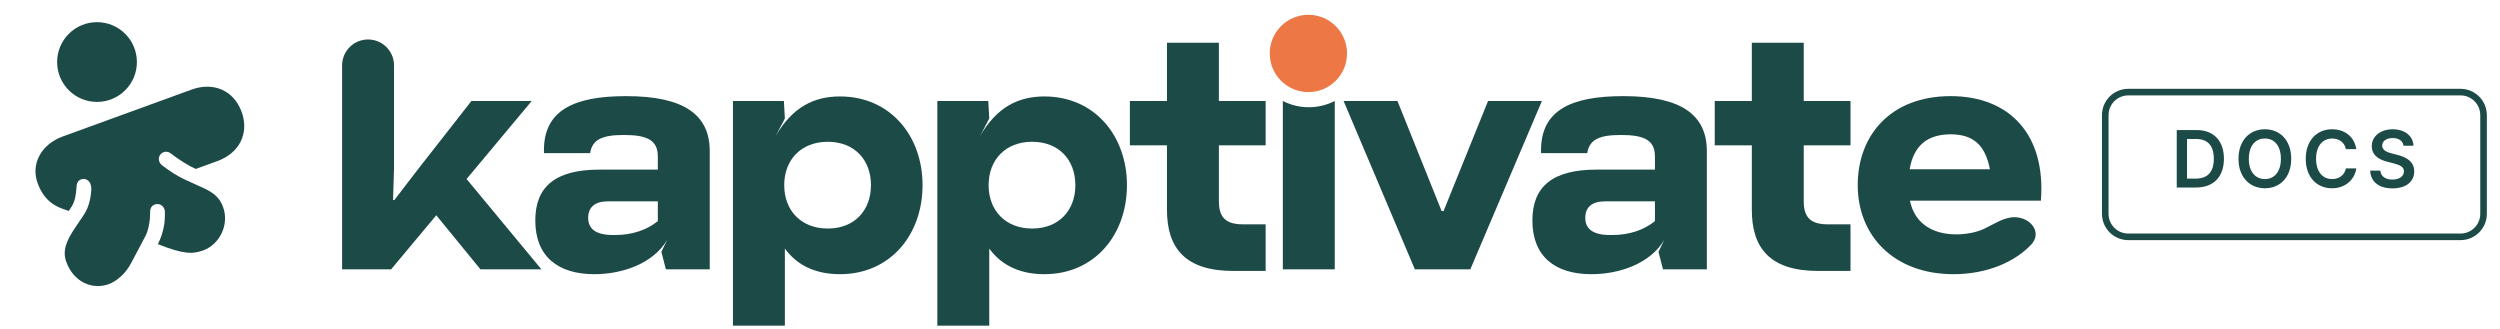
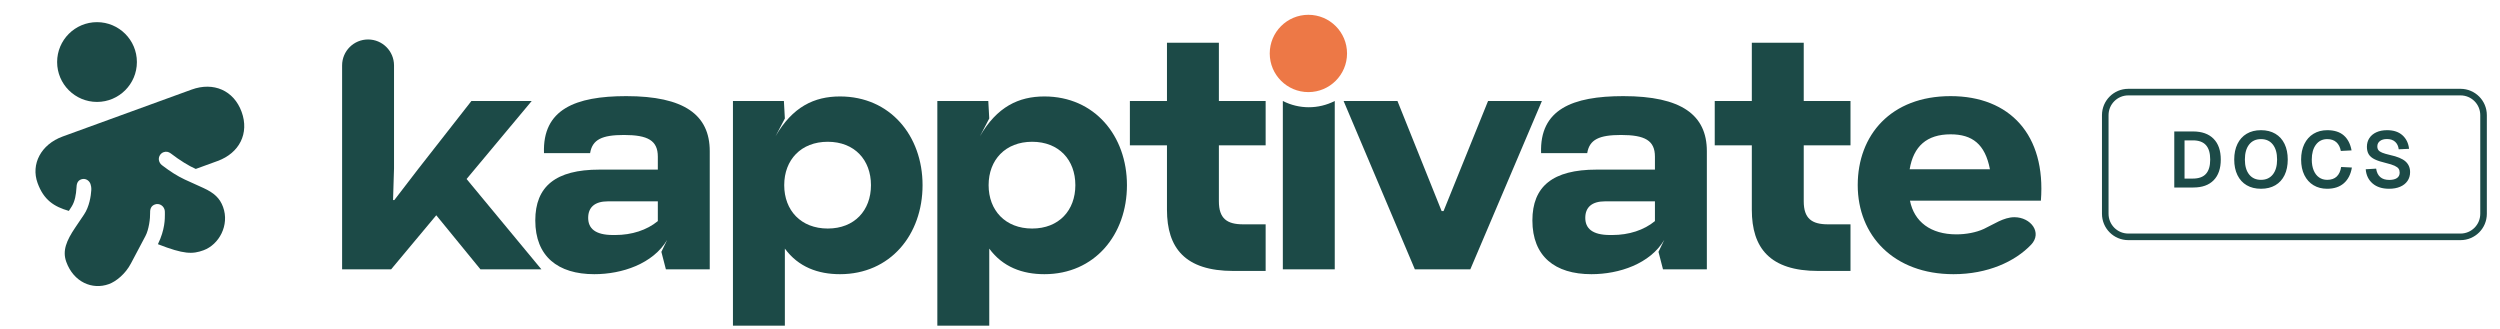
<svg xmlns="http://www.w3.org/2000/svg" width="760" height="100" viewBox="0 0 760 100" fill="none">
  <path d="M164.584 81.876L141.841 54.417L161.643 30.699H143.311L127.136 51.367L119.881 60.815H119.489L119.783 51.17V19.892C119.783 15.533 116.25 12 111.892 12C107.533 12 104 15.533 104 19.892V81.876H118.901L132.625 65.44L146.056 81.876H164.584Z" fill="#1C4A47" />
  <path d="M190.373 29.223C174.884 29.223 164.884 33.258 165.374 46.544H179.393C180.079 42.411 183.02 41.033 189.687 41.033C196.941 41.033 199.98 42.706 199.98 47.627V51.563H182.236C168.904 51.563 162.728 56.681 162.728 67.015C162.728 77.939 169.59 83.352 180.668 83.352C189.098 83.352 198.509 80.203 202.823 72.92L201.058 76.561L202.431 81.876H215.763V45.954C215.763 34.931 208.019 29.223 190.373 29.223ZM186.353 71.443C180.864 71.443 178.805 69.377 178.805 66.227C178.805 62.98 180.864 61.208 184.785 61.208H199.98V67.212C196.647 69.967 192.039 71.443 187.04 71.443H186.353Z" fill="#1C4A47" />
  <path d="M255.361 29.321C247.519 29.321 240.951 32.471 235.755 41.426L238.598 36.014L238.304 30.699H222.815V99H238.598V75.577C242.715 81.187 248.695 83.352 255.361 83.352C270.654 83.352 280.458 71.345 280.458 56.287C280.458 41.328 270.654 29.321 255.361 29.321ZM251.636 69.475C243.499 69.475 238.402 63.964 238.402 56.287C238.402 48.611 243.499 43.099 251.636 43.099C259.773 43.099 264.773 48.611 264.773 56.287C264.773 63.964 259.773 69.475 251.636 69.475Z" fill="#1C4A47" />
  <path d="M317.497 29.321C309.655 29.321 303.086 32.471 297.891 41.426L300.734 36.014L300.44 30.699H284.95V99H300.734V75.577C304.851 81.187 310.831 83.352 317.497 83.352C332.79 83.352 342.594 71.345 342.594 56.287C342.594 41.328 332.79 29.321 317.497 29.321ZM313.772 69.475C305.635 69.475 300.538 63.964 300.538 56.287C300.538 48.611 305.635 43.099 313.772 43.099C321.909 43.099 326.908 48.611 326.908 56.287C326.908 63.964 321.909 69.475 313.772 69.475Z" fill="#1C4A47" />
  <path d="M384.756 44.182V30.699H370.541V12.984H354.758V30.699H343.484V44.182H354.758V63.767C354.758 75.38 360.248 82.368 374.953 82.368H384.756V68.196H377.894C372.992 68.196 370.541 66.424 370.541 61.208V44.182H384.756Z" fill="#1C4A47" />
  <path d="M389.982 81.876H405.765V30.699C400.81 33.236 394.937 33.236 389.982 30.699V81.876Z" fill="#1C4A47" />
  <path d="M430.117 81.876H446.979L468.742 30.699H452.371L438.842 64.161H438.254L424.824 30.699H408.452L430.117 81.876Z" fill="#1C4A47" />
  <path d="M493.492 29.223C478.003 29.223 468.004 33.258 468.494 46.544H482.513C483.199 42.411 486.14 41.033 492.806 41.033C500.061 41.033 503.1 42.706 503.1 47.627V51.563H485.356C472.023 51.563 465.847 56.681 465.847 67.015C465.847 77.939 472.709 83.352 483.787 83.352C492.218 83.352 501.629 80.203 505.942 72.92L504.178 76.561L505.55 81.876H518.883V45.954C518.883 34.931 511.138 29.223 493.492 29.223ZM489.473 71.443C483.983 71.443 481.925 69.377 481.925 66.227C481.925 62.98 483.983 61.208 487.905 61.208H503.1V67.212C499.766 69.967 495.159 71.443 490.159 71.443H489.473Z" fill="#1C4A47" />
  <path d="M562.551 44.182V30.699H548.336V12.984H532.553V30.699H521.279V44.182H532.553V63.767C532.553 75.38 538.043 82.368 552.748 82.368H562.551V68.196H555.689C550.787 68.196 548.336 66.424 548.336 61.208V44.182H562.551Z" fill="#1C4A47" />
  <path d="M580.63 61.011H620.431C622 41.033 611.02 29.223 592.982 29.223C574.846 29.223 564.749 41.033 564.749 56.287C564.749 71.542 575.631 83.352 593.865 83.352C604.253 83.352 612.595 79.505 617.468 74.375C620.922 70.738 617.386 66.031 612.37 66.031C609.12 66.031 606.075 68.2 603.129 69.574C600.712 70.701 597.602 71.247 594.747 71.247C586.904 71.247 581.905 67.408 580.63 61.011ZM592.982 40.836C599.551 40.836 603.472 43.788 604.942 51.465H580.532C581.709 44.477 585.728 40.836 592.982 40.836Z" fill="#1C4A47" />
  <path d="M11.425 55.64C13.305 60.805 16.413 62.812 20.93 64.116L21.811 62.749C22.773 61.211 23.139 59.08 23.241 57.141C23.283 56.079 23.451 54.972 24.668 54.529C25.886 54.086 27.093 54.788 27.505 55.922C27.643 56.3 27.803 57.002 27.754 57.781C27.659 59.48 27.171 62.843 25.526 65.249L22.932 69.094C20.146 73.199 18.929 76.257 20.152 79.616C22.383 85.746 28.034 88.207 33.115 86.358C35.256 85.579 38.134 83.295 39.813 80.068L44.208 71.764C45.257 69.813 45.688 66.422 45.638 64.586C45.607 63.456 45.992 62.555 47.084 62.158C48.26 61.73 49.535 62.359 49.978 63.577C50.146 64.039 50.135 64.661 50.123 65.284C50.112 66.429 50.19 69.777 48.007 74.233C55.938 77.338 58.537 77.295 61.855 76.088C66.599 74.361 69.816 68.435 67.814 62.934C66.836 60.247 65.11 58.64 61.803 57.133L56.164 54.573C53.873 53.505 51.628 52.04 49.52 50.429C49.001 50.048 48.653 49.746 48.408 49.074C47.996 47.941 48.625 46.665 49.717 46.268C50.515 45.977 51.24 46.142 51.889 46.618C54.662 48.748 57.422 50.454 59.511 51.358L66.145 48.943C72.779 46.528 75.824 40.522 73.455 34.014C71.071 27.464 64.878 24.82 58.244 27.235L19.068 41.493C12.433 43.908 9.347 49.929 11.425 55.64Z" fill="#1C4A47" />
  <circle cx="29.491" cy="18.86" r="12.124" fill="#1C4A47" />
  <circle cx="397.75" cy="16.25" r="11.75" fill="#ED7846" />
  <rect x="640" y="28" width="115" height="44" rx="7" stroke="#1C4A47" stroke-width="2" fill="none" />
-   <text x="697.5" y="57" font-family="Geist, ui-sans-serif, system-ui, -apple-system, sans-serif" font-size="24" font-weight="600" letter-spacing="2" text-anchor="middle" fill="#1C4A47">DOCS</text>
+   <path d="M660.98 39.96H666.644Q670.724 39.96 672.92 42.18Q675.116 44.4 675.116 48.504Q675.116 52.584 672.956 54.792Q670.796 57.0 666.788 57.0H660.98ZM671.9 48.504Q671.9 45.552 670.604 44.112Q669.308 42.672 666.644 42.672H664.1V54.288H666.644Q669.308 54.288 670.604 52.86Q671.9 51.432 671.9 48.504ZM679.204 48.504Q679.204 45.768 680.188 43.752Q681.172 41.736 682.996 40.656Q684.82 39.576 687.34 39.576Q689.86 39.576 691.696 40.656Q693.532 41.736 694.504 43.752Q695.476 45.768 695.476 48.504Q695.476 51.24 694.504 53.244Q693.532 55.248 691.696 56.316Q689.86 57.384 687.34 57.384Q684.82 57.384 682.996 56.316Q681.172 55.248 680.188 53.244Q679.204 51.24 679.204 48.504ZM692.236 48.504Q692.236 45.576 690.94 43.932Q689.644 42.288 687.34 42.288Q685.036 42.288 683.74 43.932Q682.444 45.576 682.444 48.504Q682.444 51.408 683.74 53.04Q685.036 54.672 687.34 54.672Q689.644 54.672 690.94 53.04Q692.236 51.408 692.236 48.504ZM699.54 48.504Q699.54 45.792 700.524 43.776Q701.508 41.76 703.308 40.668Q705.108 39.576 707.484 39.576Q710.676 39.576 712.5 41.16Q714.324 42.744 714.876 45.72L711.612 45.888Q711.3 44.184 710.256 43.236Q709.212 42.288 707.484 42.288Q705.324 42.288 704.052 43.968Q702.78 45.648 702.78 48.504Q702.78 50.4 703.356 51.792Q703.932 53.184 704.988 53.928Q706.044 54.672 707.46 54.672Q709.308 54.672 710.364 53.664Q711.42 52.656 711.708 50.76L714.972 50.928Q714.468 54.0 712.548 55.692Q710.628 57.384 707.436 57.384Q705.108 57.384 703.32 56.316Q701.532 55.248 700.536 53.244Q699.54 51.24 699.54 48.504ZM719.18 51.456 722.348 51.264Q722.588 52.944 723.584 53.82Q724.58 54.696 726.332 54.696Q727.844 54.696 728.672 54.132Q729.5 53.568 729.5 52.488Q729.5 51.768 729.176 51.288Q728.852 50.808 727.952 50.388Q727.052 49.968 725.348 49.56Q723.188 49.056 721.928 48.444Q720.668 47.832 720.104 46.92Q719.54 46.008 719.54 44.616Q719.54 43.128 720.284 41.988Q721.028 40.848 722.408 40.212Q723.788 39.576 725.684 39.576Q728.636 39.576 730.352 41.124Q732.068 42.672 732.356 45.24L729.212 45.384Q729.044 43.944 728.12 43.104Q727.196 42.264 725.636 42.264Q724.292 42.264 723.5 42.876Q722.708 43.488 722.708 44.496Q722.708 45.216 723.044 45.648Q723.38 46.08 724.184 46.416Q724.988 46.752 726.548 47.112Q729.884 47.832 731.276 49.08Q732.668 50.328 732.668 52.32Q732.668 53.856 731.876 55.008Q731.084 56.16 729.644 56.772Q728.204 57.384 726.284 57.384Q723.14 57.384 721.268 55.776Q719.396 54.168 719.18 51.456Z" fill="#1C4A47" />
</svg>
